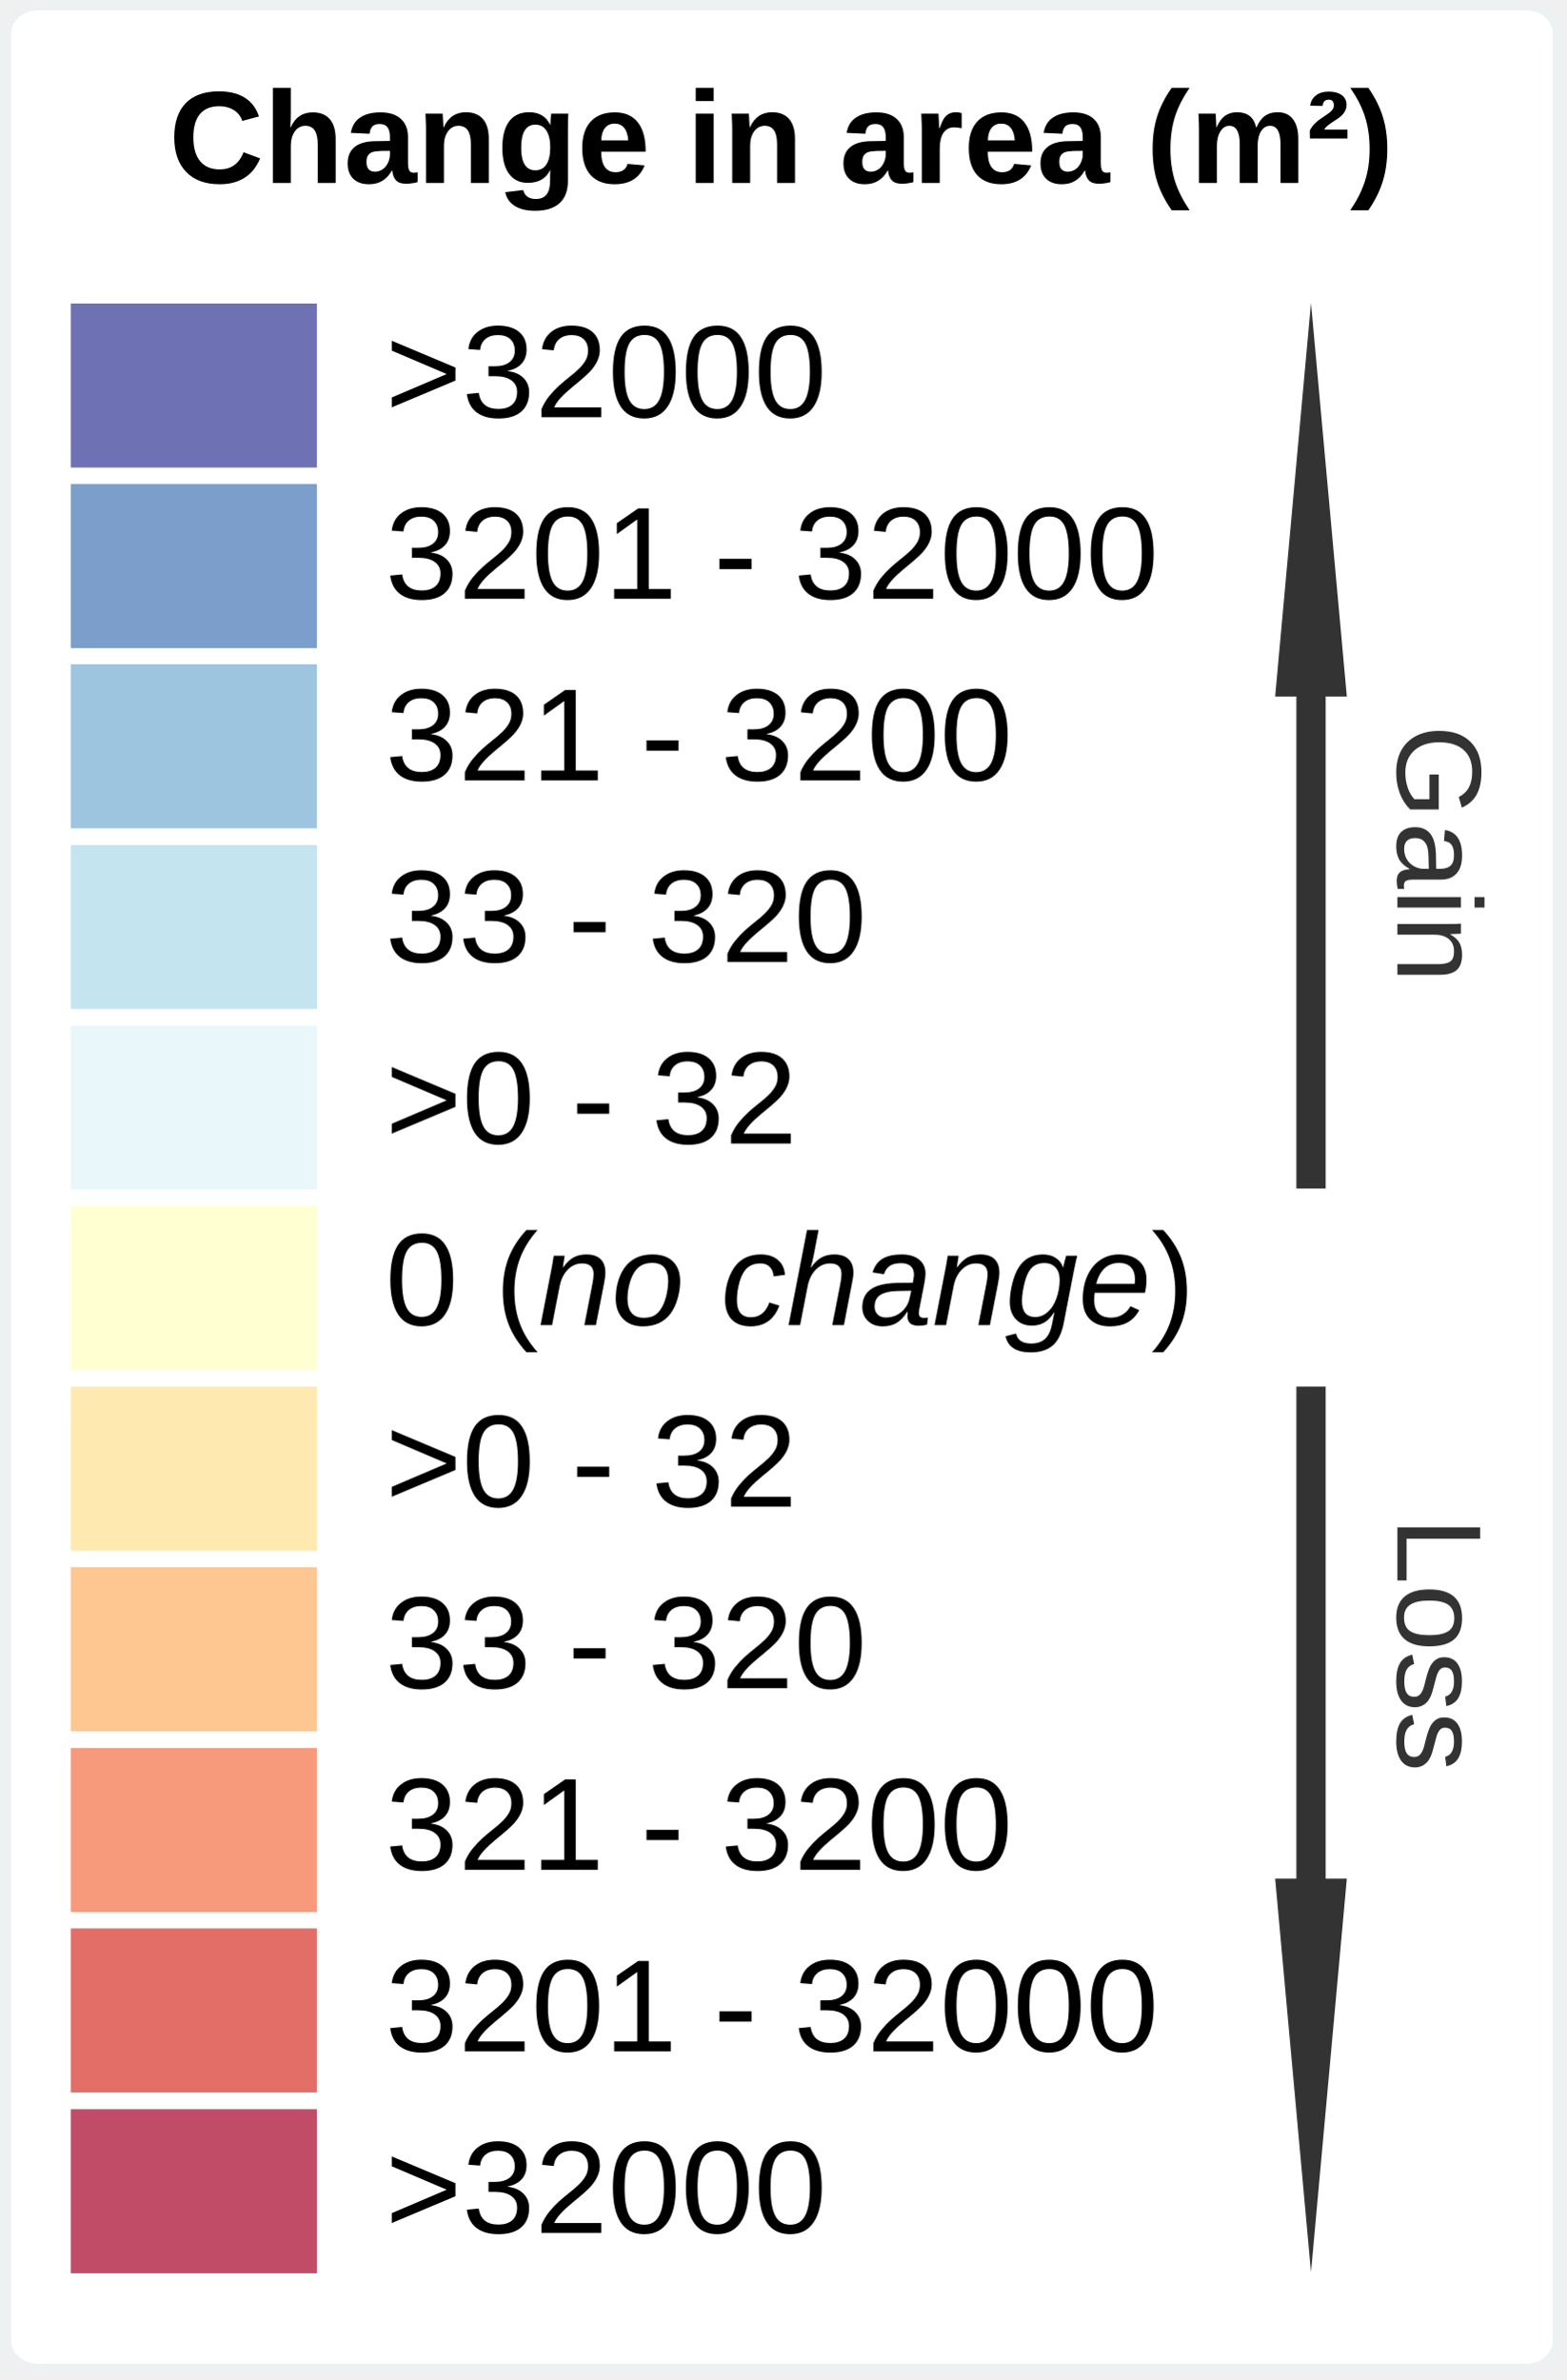
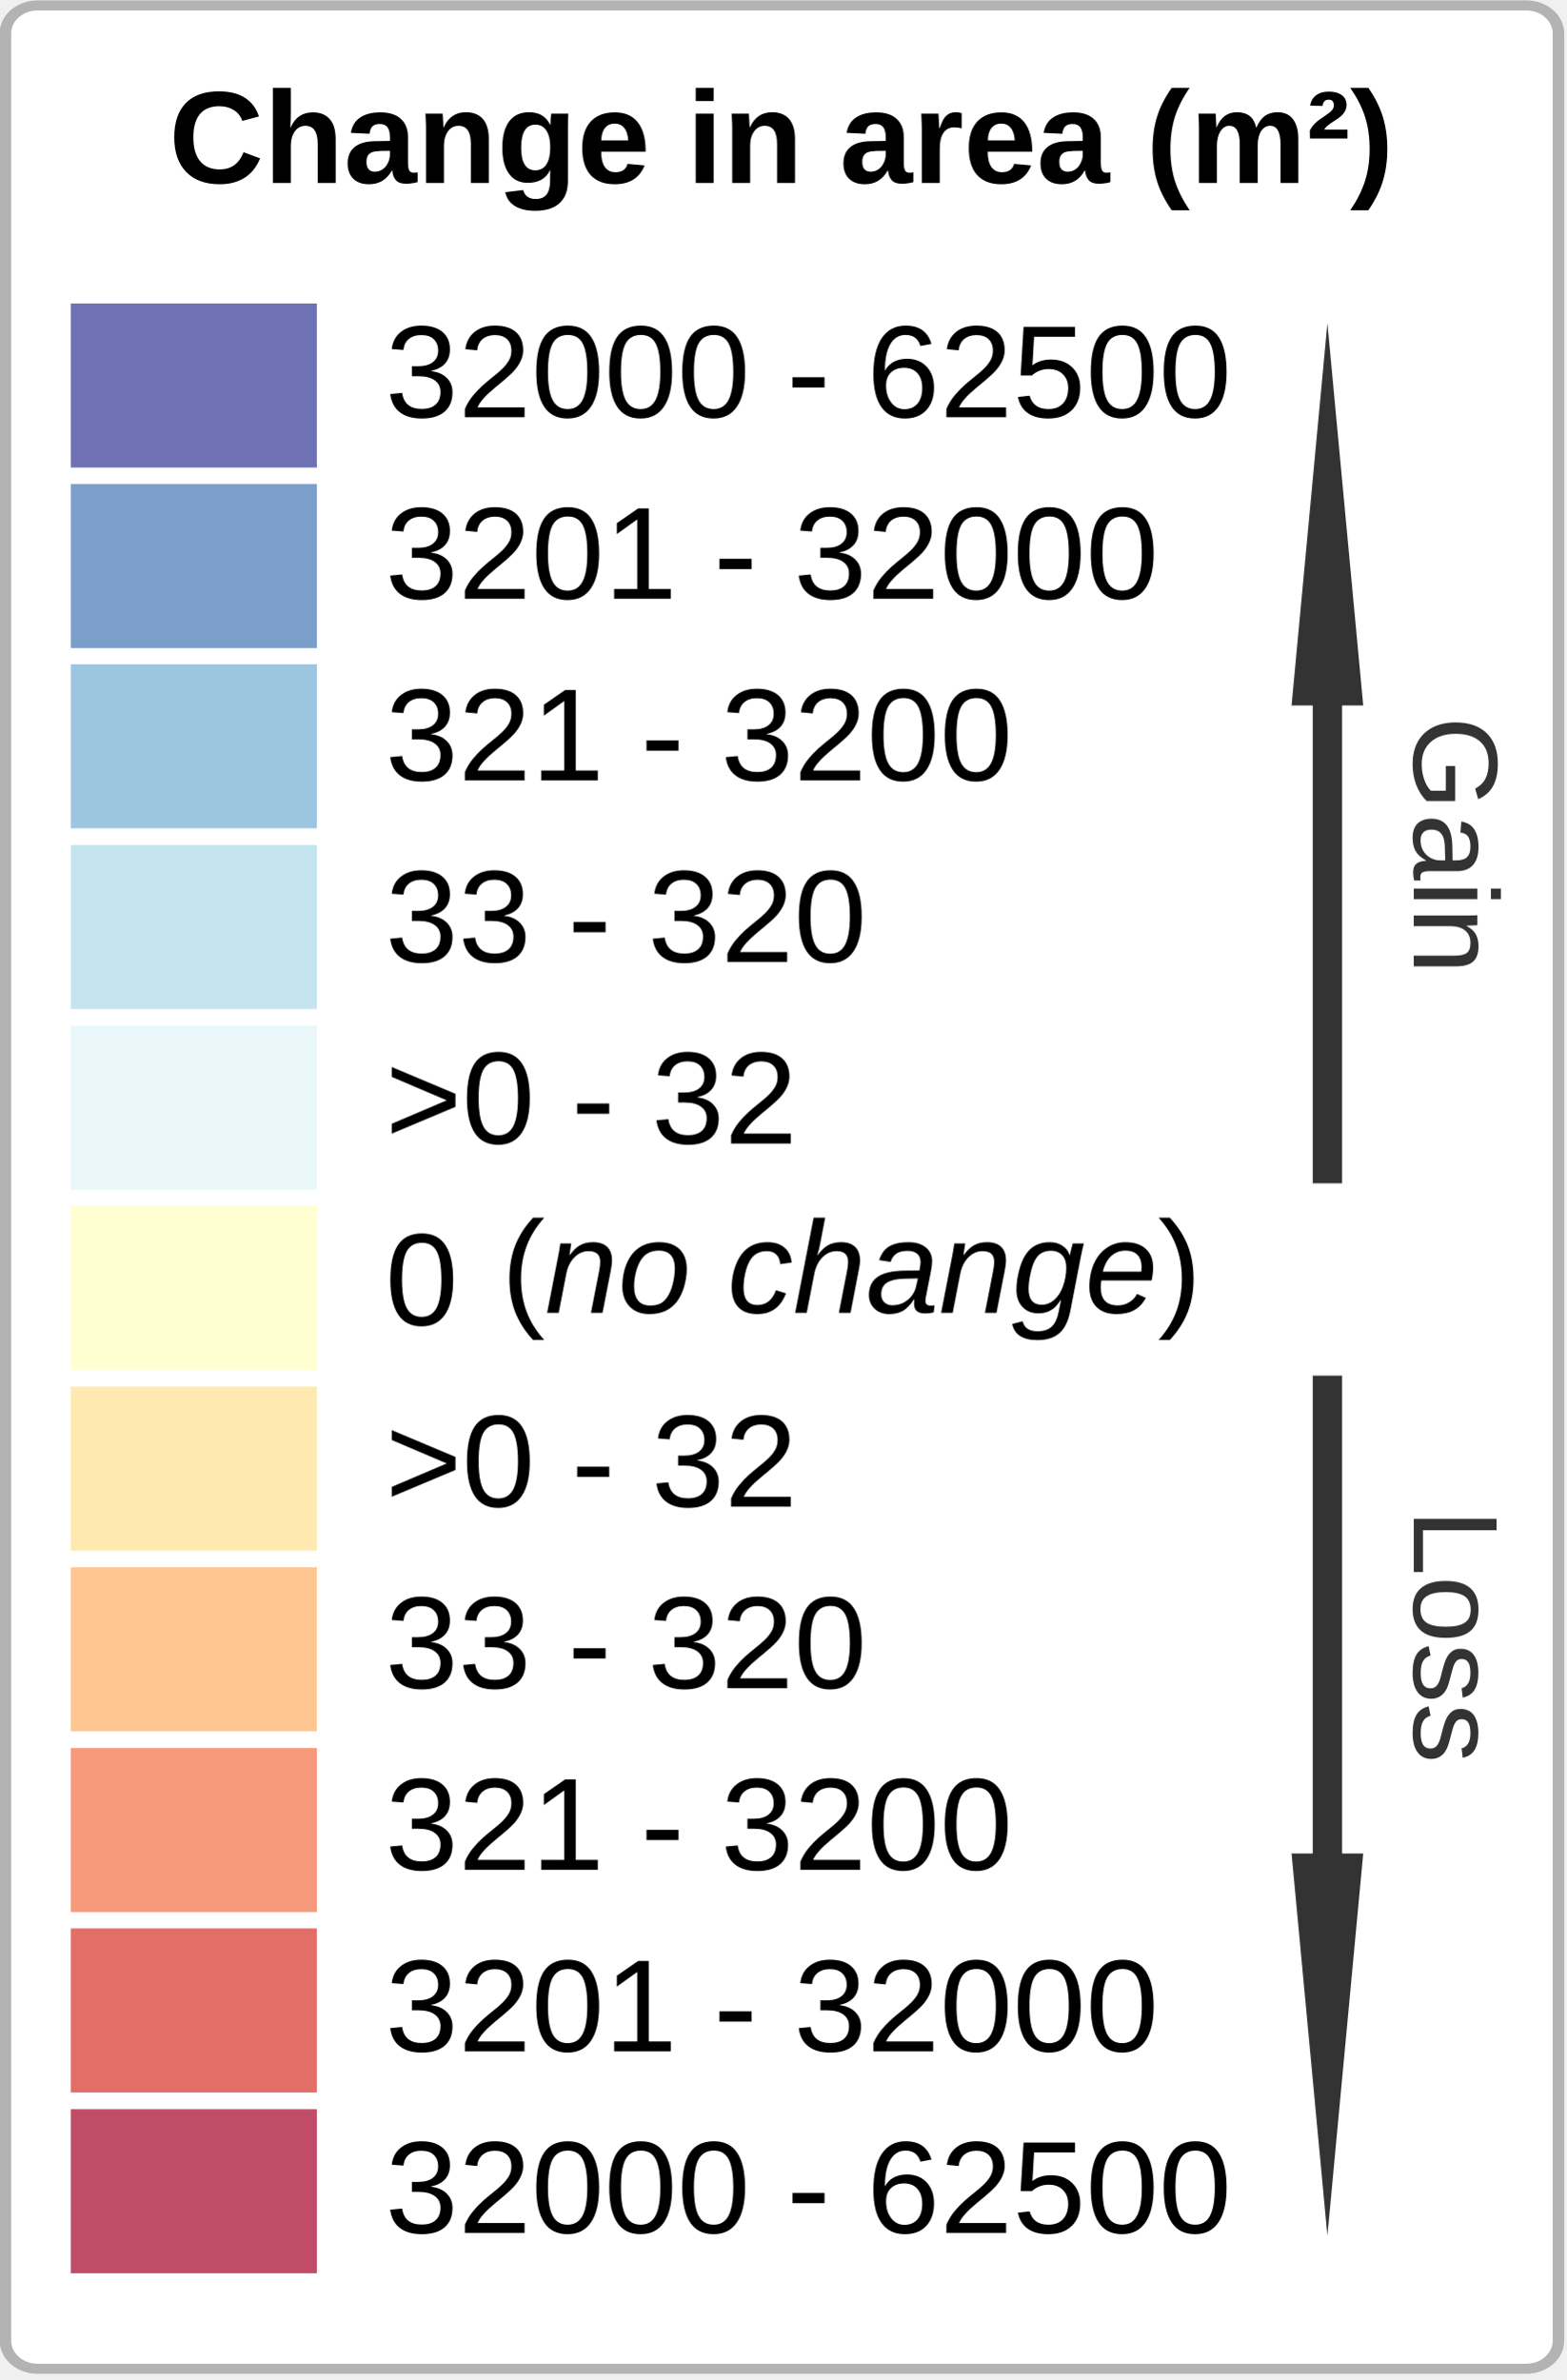
<svg xmlns="http://www.w3.org/2000/svg" width="100%" height="100%" viewBox="0 0 191 290" version="1.1" xml:space="preserve" style="fill-rule:evenodd;clip-rule:evenodd;stroke-linecap:round;stroke-linejoin:round;stroke-miterlimit:1.5;">
  <g transform="matrix(1.0334,0,0,0.903175,0.374704,0.0195705)">
-     <path d="M183.507,4.491C183.507,2.403 181.804,0.709 179.707,0.709L4.076,0.709C1.978,0.709 0.276,2.403 0.276,4.491L0.276,315.899C0.276,317.986 1.978,319.681 4.076,319.681L179.707,319.681C181.804,319.681 183.507,317.986 183.507,315.899L183.507,4.491Z" style="fill:white;stroke:rgb(237,241,241);stroke-width:1.36px;" />
+     <path d="M183.507,4.491C183.507,2.403 181.804,0.709 179.707,0.709L4.076,0.709C1.978,0.709 0.276,2.403 0.276,4.491L0.276,315.899C0.276,317.986 1.978,319.681 4.076,319.681L179.707,319.681C181.804,319.681 183.507,317.986 183.507,315.899L183.507,4.491Z" style="fill:white;stroke:rgb(179,179,179);stroke-width:1.36px;" />
  </g>
  <g transform="matrix(1,0,0,1,-1.09346,19.5826)">
    <g opacity="0.7">
      <g transform="matrix(1.11969,0,0,0.969089,-3.59326,5.83351)">
        <rect x="11.892" y="11.948" width="26.793" height="20.638" style="fill:rgb(49,54,149);" />
      </g>
      <g transform="matrix(1.11969,0,0,0.969089,-3.59326,49.8097)">
        <rect x="11.892" y="11.948" width="26.793" height="20.638" style="fill:rgb(116,173,209);" />
      </g>
      <g transform="matrix(1.11969,0,0,0.969089,-3.59326,71.8342)">
        <rect x="11.892" y="11.948" width="26.793" height="20.638" style="fill:rgb(171,217,233);" />
      </g>
      <g transform="matrix(1.11969,0,0,0.969089,-3.59326,93.8454)">
        <rect x="11.892" y="11.948" width="26.793" height="20.638" style="fill:rgb(224,243,248);" />
      </g>
      <g transform="matrix(1.11969,0,0,0.969089,-3.59326,115.83)">
        <rect x="11.892" y="11.948" width="26.793" height="20.638" style="fill:rgb(255,255,191);" />
      </g>
      <g transform="matrix(1.11969,0,0,0.969089,-3.59326,137.869)">
        <rect x="11.892" y="11.948" width="26.793" height="20.638" style="fill:rgb(254,224,144);" />
      </g>
      <g transform="matrix(1.11969,0,0,0.969089,-3.59326,159.88)">
        <rect x="11.892" y="11.948" width="26.793" height="20.638" style="fill:rgb(253,174,97);" />
      </g>
      <g transform="matrix(1.11969,0,0,0.969089,-3.59326,181.921)">
        <rect x="11.892" y="11.948" width="26.793" height="20.638" style="fill:rgb(244,109,67);" />
      </g>
      <g transform="matrix(1.11969,0,0,0.969089,-3.59326,203.908)">
        <rect x="11.892" y="11.948" width="26.793" height="20.638" style="fill:rgb(215,48,39);" />
      </g>
      <g transform="matrix(1.11969,0,0,0.969089,-3.59326,225.947)">
        <rect x="11.892" y="11.948" width="26.793" height="20.638" style="fill:rgb(165,0,38);" />
      </g>
      <g transform="matrix(1.11969,0,0,0.969089,-3.59326,27.8335)">
        <rect x="11.892" y="11.948" width="26.793" height="20.638" style="fill:rgb(69,117,180);" />
      </g>
    </g>
  </g>
  <g transform="matrix(1,0,0,1,3.97981,-2.23635)">
    <text x="16.606px" y="24.541px" style="font-family:'Arial-BoldMT', 'Arial', sans-serif;font-weight:700;font-size:16px;">Change in area (m</text>
    <text x="155.31px" y="24.541px" style="font-family:'Arial-BoldMT', 'Arial', sans-serif;font-weight:700;font-size:16px;">²</text>
    <text x="160.638px" y="24.541px" style="font-family:'Arial-BoldMT', 'Arial', sans-serif;font-weight:700;font-size:16px;">)</text>
  </g>
  <g transform="matrix(1,0,0,1,2.97981,1.76365)">
-     <text x="43.986px" y="49.094px" style="font-family:'ArialMT', 'Arial', sans-serif;font-size:16px;">&gt;32000</text>
+     <text x="43.986px" y="49.094px" style="font-family:'ArialMT', 'Arial', sans-serif;font-size:16px;">32000 - 62500</text>
    <text x="43.986px" y="71.227px" style="font-family:'ArialMT', 'Arial', sans-serif;font-size:16px;">3201 - 32000</text>
    <text x="43.986px" y="93.361px" style="font-family:'ArialMT', 'Arial', sans-serif;font-size:16px;">321 - 3200</text>
    <text x="43.986px" y="115.494px" style="font-family:'ArialMT', 'Arial', sans-serif;font-size:16px;">33 - 320</text>
    <text x="43.986px" y="137.627px" style="font-family:'ArialMT', 'Arial', sans-serif;font-size:16px;">&gt;0 - 32</text>
-     <text x="43.986px" y="159.761px" style="font-family:'ArialMT', 'Arial', sans-serif;font-size:16px;">0 (</text>
-     <text x="62.658px" y="159.761px" style="font-family:'Arial-ItalicMT', 'Arial', sans-serif;font-style:italic;font-size:16px;">no change</text>
-     <text x="137.392px" y="159.761px" style="font-family:'ArialMT', 'Arial', sans-serif;font-size:16px;">)</text>
+     <text x="43.986px" y="159.761px" style="font-family:'ArialMT', 'Arial', sans-serif;font-size:16px;">0</text>
    <text x="43.986px" y="181.894px" style="font-family:'ArialMT', 'Arial', sans-serif;font-size:16px;">&gt;0 - 32</text>
    <text x="43.986px" y="204.027px" style="font-family:'ArialMT', 'Arial', sans-serif;font-size:16px;">33 - 320</text>
    <text x="43.986px" y="226.161px" style="font-family:'ArialMT', 'Arial', sans-serif;font-size:16px;">321 - 3200</text>
    <text x="43.986px" y="248.294px" style="font-family:'ArialMT', 'Arial', sans-serif;font-size:16px;">3201 - 32000</text>
-     <text x="43.986px" y="270.427px" style="font-family:'ArialMT', 'Arial', sans-serif;font-size:16px;">&gt;32000</text>
+     <text x="43.986px" y="270.427px" style="font-family:'ArialMT', 'Arial', sans-serif;font-size:16px;">32000 - 62500</text>
  </g>
-   <g transform="matrix(1,0,0,1,3.97981,1.76365)">
+   <g transform="matrix(1,0,0,0.971152,5.97981,5.25322)">
    <g id="Forward--small-" transform="matrix(2.62319e-16,-4.284,0.397208,2.43219e-17,69.4695,1368.34)">
      <path d="M311.2,217.5L300,206.5L300,213L286,213L286,222L300,222L300,228.5L311.2,217.5Z" style="fill:rgb(51,51,51);fill-rule:nonzero;" />
    </g>
    <g id="Forward--small-1" transform="matrix(2.62319e-16,4.284,-0.397208,2.43219e-17,242.255,-1057.96)">
      <path d="M311.2,217.5L300,206.5L300,213L286,213L286,222L300,222L300,228.5L311.2,217.5Z" style="fill:rgb(51,51,51);fill-rule:nonzero;" />
    </g>
  </g>
-   <g transform="matrix(6.12323e-17,1,-1,6.12323e-17,285.505,35.4167)">
-     <text x="52.943px" y="115.131px" style="font-family:'ArialMT', 'Arial', sans-serif;font-size:14.667px;fill:rgb(51,51,51);">G<tspan x="64.791px 73.388px 77.087px 85.684px 90.199px 94.713px 99.228px 103.743px 108.258px 112.773px 117.288px 121.803px 126.318px 130.832px 135.347px 139.862px 144.377px 148.892px 153.407px 157.922px 166.519px 175.115px 182.889px " y="115.131px 115.131px 115.131px 115.131px 115.131px 115.131px 115.131px 115.131px 115.131px 115.131px 115.131px 115.131px 115.131px 115.131px 115.131px 115.131px 115.131px 115.131px 115.131px 115.131px 115.131px 115.131px 115.131px ">ain                Loss</tspan>
+   <g transform="matrix(6.12323e-17,1,-1,6.12323e-17,287.505,37.2051)">
+     <text x="50.12px" y="115.131px" style="font-family:'ArialMT', 'Arial', sans-serif;font-size:14.667px;fill:rgb(51,51,51);">G<tspan x="61.968px 70.565px 74.263px 82.86px 87.375px 91.89px 96.405px 100.92px 105.434px 109.949px 114.464px 118.979px 123.494px 128.009px 132.524px 137.039px 141.553px 146.068px 150.583px 155.098px 163.695px 172.292px 180.065px " y="115.131px 115.131px 115.131px 115.131px 115.131px 115.131px 115.131px 115.131px 115.131px 115.131px 115.131px 115.131px 115.131px 115.131px 115.131px 115.131px 115.131px 115.131px 115.131px 115.131px 115.131px 115.131px 115.131px ">ain                Loss</tspan>
    </text>
  </g>
+   <g transform="matrix(1,0,0,1,61.1141,148.569)">
+     <text x="0px" y="11.461px" style="font-family:'ArialMT', 'Arial', sans-serif;font-size:16px;">(</text>
+     <text x="5.328px" y="11.461px" style="font-family:'Arial-ItalicMT', 'Arial', sans-serif;font-style:italic;font-size:16px;">no change</text>
+     <text x="80.063px" y="11.461px" style="font-family:'ArialMT', 'Arial', sans-serif;font-size:16px;">)</text>
+   </g>
</svg>
